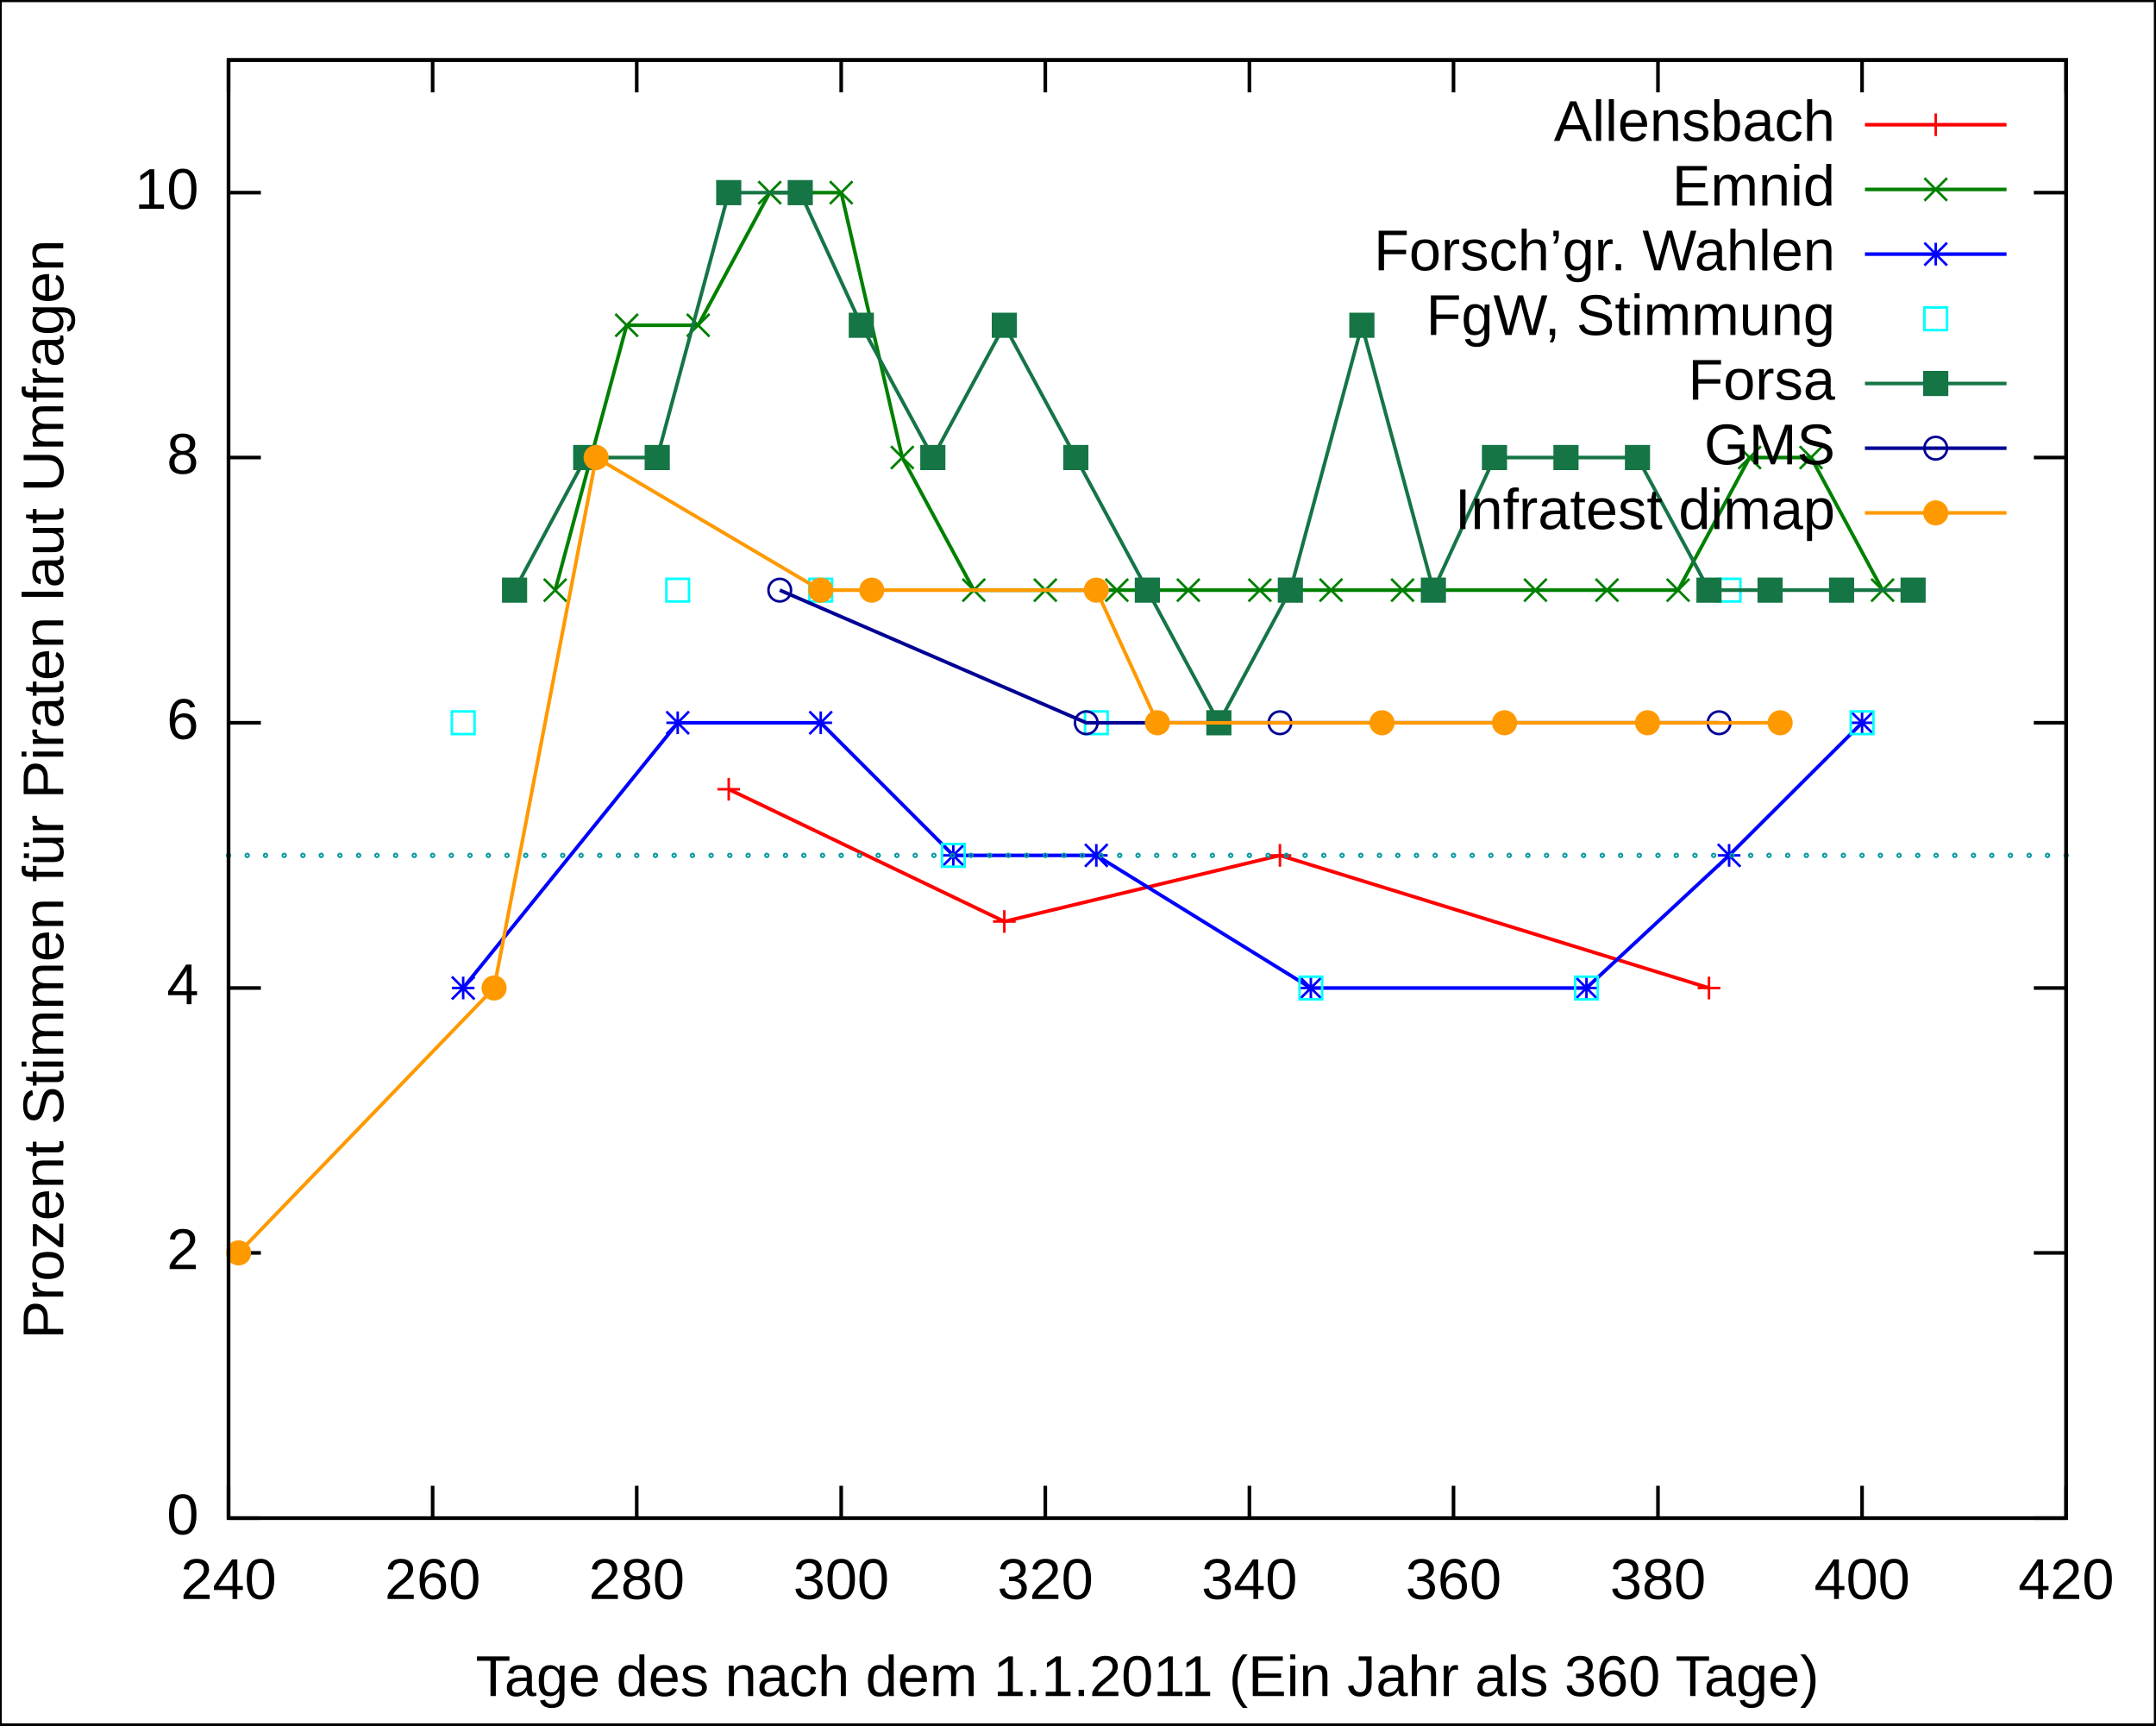
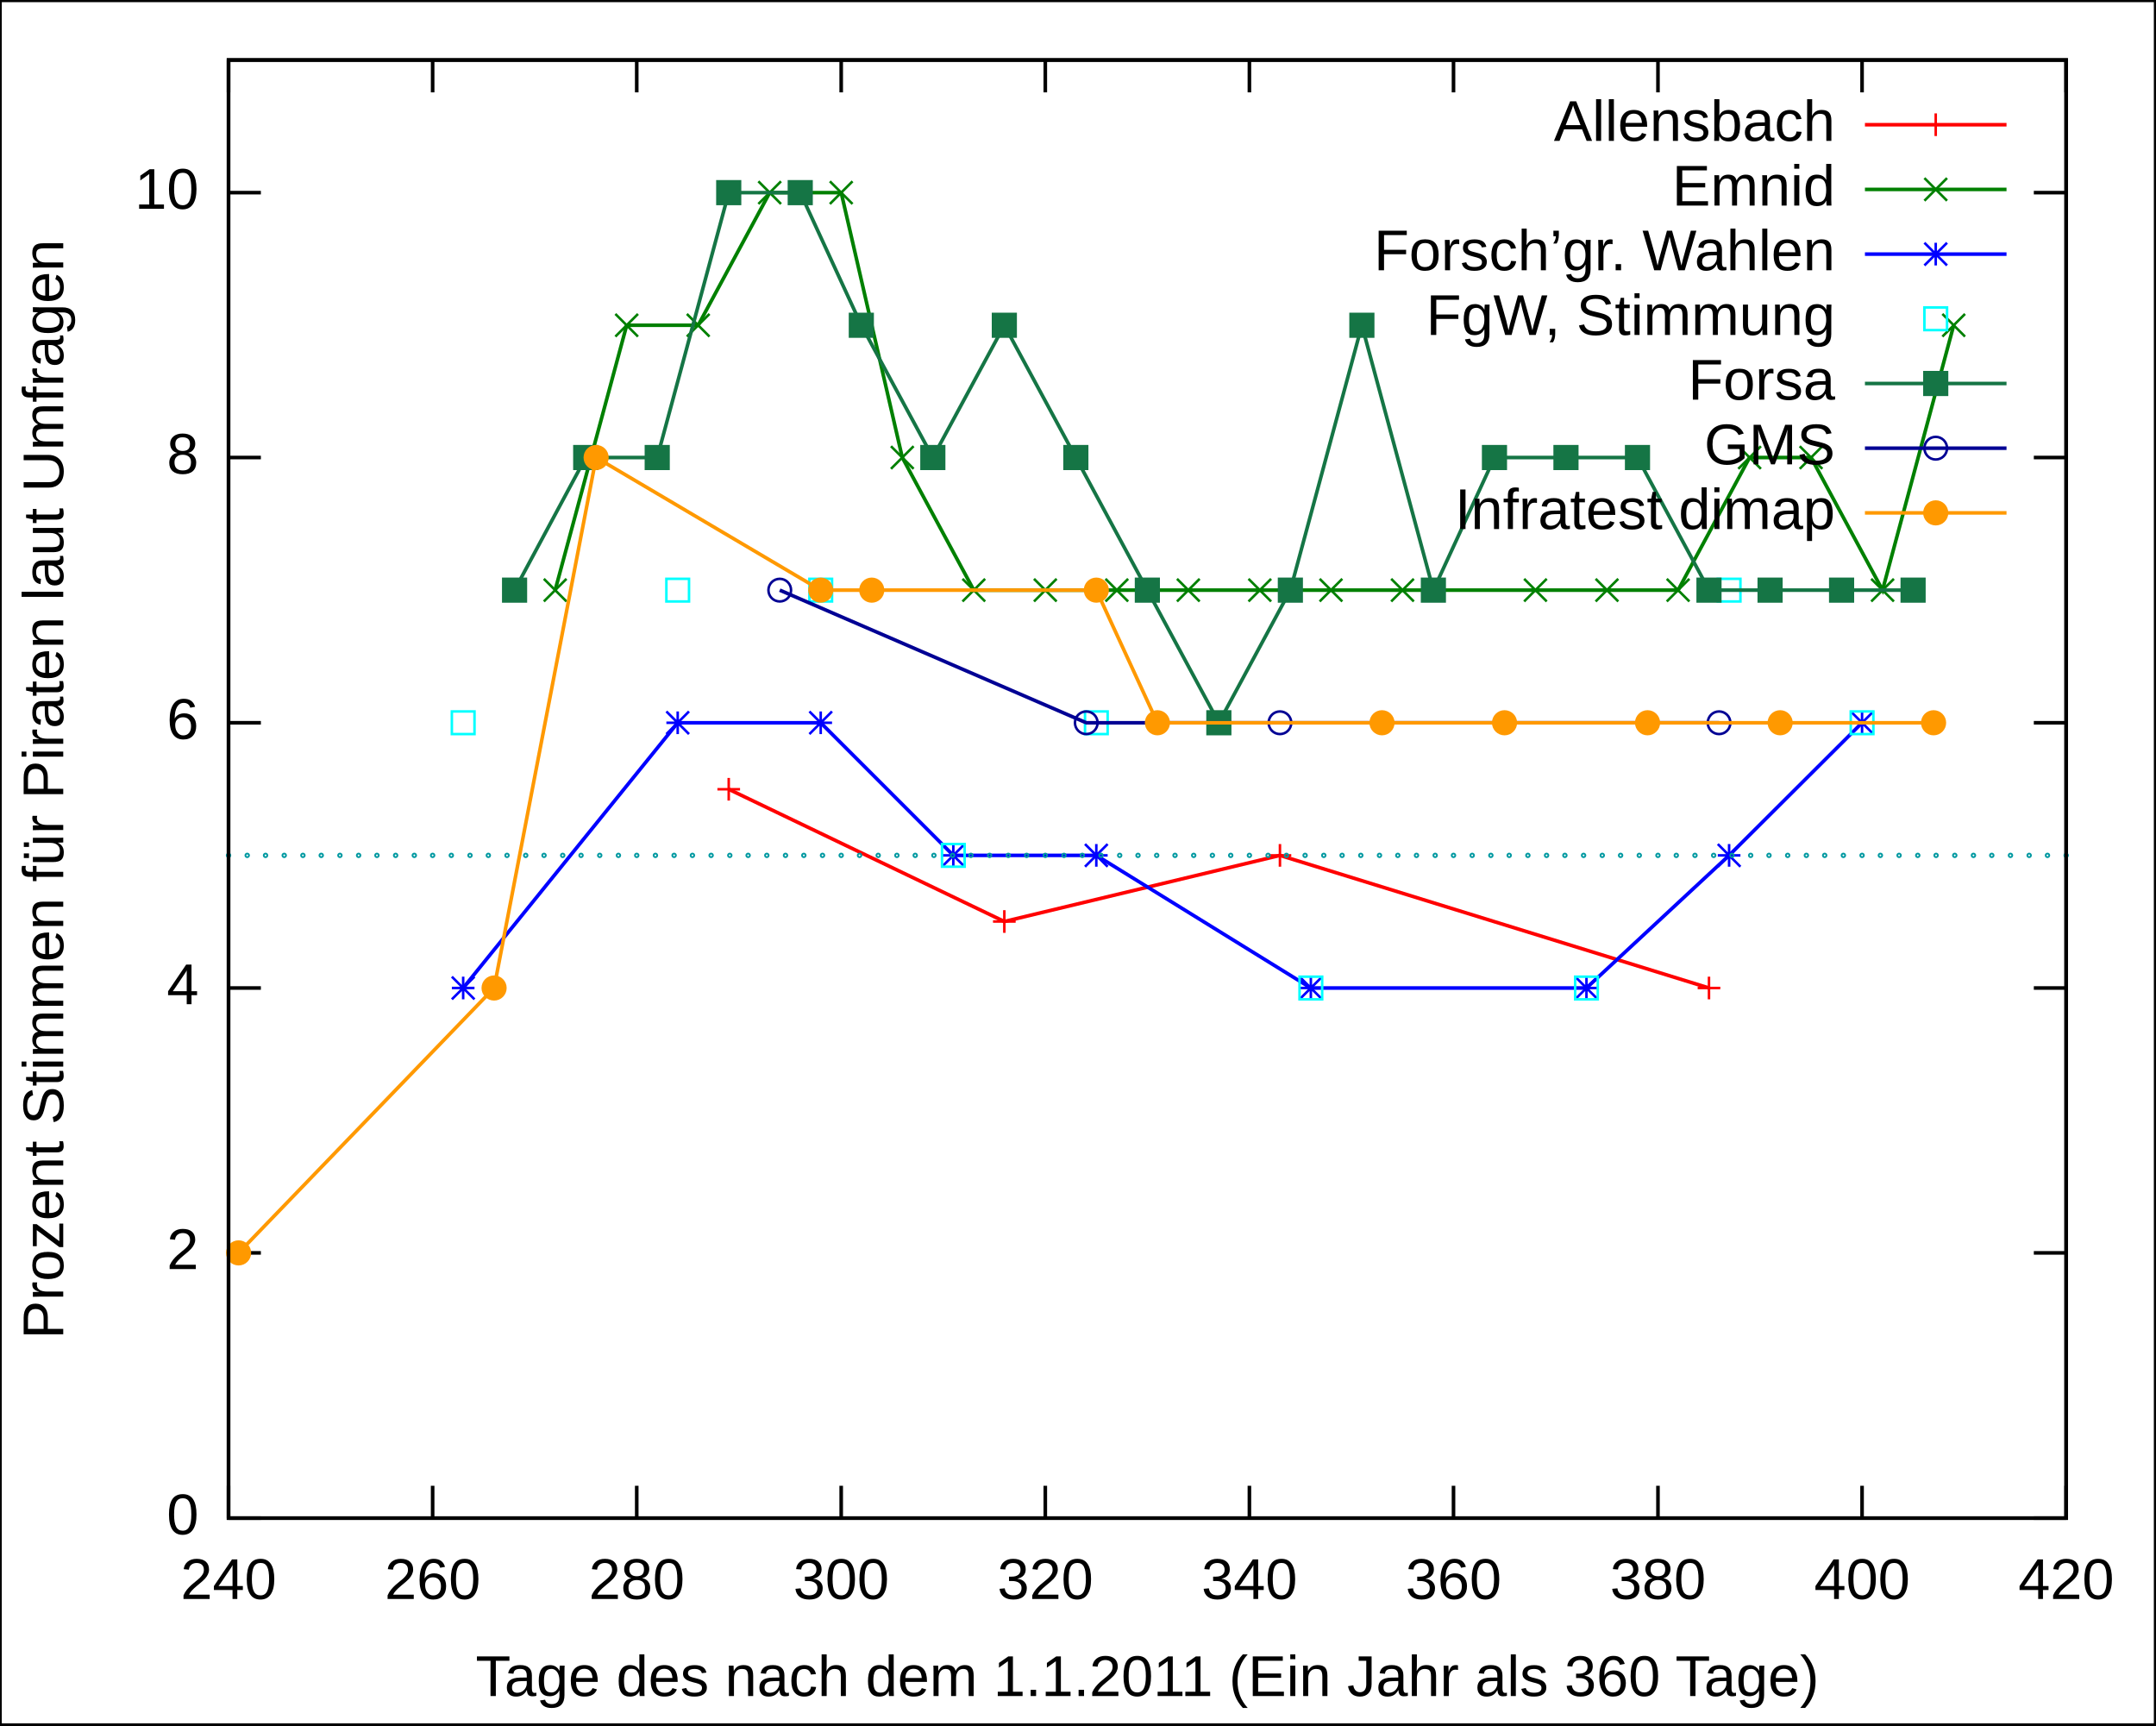
<svg xmlns="http://www.w3.org/2000/svg" xmlns:xlink="http://www.w3.org/1999/xlink" width="600" height="480" viewBox="0 0 600 480">
  <defs>
    <circle id="gpDot" r="0.5" stroke-width="0.5" />
    <path id="gpPt0" stroke-width="0.222" stroke="currentColor" d="M-1,0 h2 M0,-1 v2" />
    <path id="gpPt1" stroke-width="0.222" stroke="currentColor" d="M-1,-1 L1,1 M1,-1 L-1,1" />
    <path id="gpPt2" stroke-width="0.222" stroke="currentColor" d="M-1,0 L1,0 M0,-1 L0,1 M-1,-1 L1,1 M-1,1 L1,-1" />
    <rect id="gpPt3" stroke-width="0.222" stroke="currentColor" x="-1" y="-1" width="2" height="2" />
    <rect id="gpPt4" stroke-width="0.222" stroke="currentColor" fill="currentColor" x="-1" y="-1" width="2" height="2" />
    <circle id="gpPt5" stroke-width="0.222" stroke="currentColor" cx="0" cy="0" r="1" />
    <use xlink:href="#gpPt5" id="gpPt6" fill="currentColor" stroke="none" />
    <path id="gpPt7" stroke-width="0.222" stroke="currentColor" d="M0,-1.33 L-1.33,0.67 L1.33,0.67 z" />
    <use xlink:href="#gpPt7" id="gpPt8" fill="currentColor" stroke="none" />
    <use xlink:href="#gpPt7" id="gpPt9" stroke="currentColor" transform="rotate(180)" />
    <use xlink:href="#gpPt9" id="gpPt10" fill="currentColor" stroke="none" />
    <use xlink:href="#gpPt3" id="gpPt11" stroke="currentColor" transform="rotate(45)" />
    <use xlink:href="#gpPt11" id="gpPt12" fill="currentColor" stroke="none" />
  </defs>
  <g style="fill:none; color:white; stroke:currentColor; stroke-width:1.00; stroke-linecap:butt; stroke-linejoin:miter">
</g>
  <g style="fill:none; color:black; stroke:currentColor; stroke-width:1.00; stroke-linecap:butt; stroke-linejoin:miter">
    <g style="stroke:none; shape-rendering:crispEdges">
      <polygon fill="rgb(255, 255, 255)" points="0.0,480.0 599.9,480.0 599.9,0.1 0.0,0.1 " />
    </g>
    <path stroke="black" d="M0.0,480.0 L0.0,0.1 L599.9,0.1 L599.9,480.0 L0.0,480.0 M63.6,422.4 L72.6,422.4 M575.0,422.4    L566.0,422.4 " />
    <g transform="translate(55.3,426.9)" style="stroke:none; fill:black; font-family:Arial; font-size:12.00pt; text-anchor:end">
      <text> 0</text>
    </g>
    <path d="M63.6,348.6 L72.6,348.6 M575.0,348.6 L566.0,348.6 " />
    <g transform="translate(55.3,353.1)" style="stroke:none; fill:black; font-family:Arial; font-size:12.00pt; text-anchor:end">
      <text> 2</text>
    </g>
    <path d="M63.6,274.9 L72.6,274.9 M575.0,274.9 L566.0,274.9 " />
    <g transform="translate(55.3,279.4)" style="stroke:none; fill:black; font-family:Arial; font-size:12.00pt; text-anchor:end">
      <text> 4</text>
    </g>
    <path d="M63.6,201.1 L72.6,201.1 M575.0,201.1 L566.0,201.1 " />
    <g transform="translate(55.3,205.6)" style="stroke:none; fill:black; font-family:Arial; font-size:12.00pt; text-anchor:end">
      <text> 6</text>
    </g>
    <path d="M63.6,127.3 L72.6,127.3 M575.0,127.3 L566.0,127.3 " />
    <g transform="translate(55.3,131.8)" style="stroke:none; fill:black; font-family:Arial; font-size:12.00pt; text-anchor:end">
      <text> 8</text>
    </g>
    <path d="M63.6,53.6 L72.6,53.6 M575.0,53.6 L566.0,53.6 " />
    <g transform="translate(55.3,58.1)" style="stroke:none; fill:black; font-family:Arial; font-size:12.00pt; text-anchor:end">
      <text> 10</text>
    </g>
    <path d="M63.6,422.4 L63.6,413.4 M63.6,16.7 L63.6,25.7 " />
    <g transform="translate(63.6,444.9)" style="stroke:none; fill:black; font-family:Arial; font-size:12.00pt; text-anchor:middle">
      <text> 240</text>
    </g>
    <path d="M120.4,422.4 L120.4,413.4 M120.4,16.7 L120.4,25.7 " />
    <g transform="translate(120.4,444.9)" style="stroke:none; fill:black; font-family:Arial; font-size:12.00pt; text-anchor:middle">
      <text> 260</text>
    </g>
    <path d="M177.2,422.4 L177.2,413.4 M177.2,16.7 L177.2,25.7 " />
    <g transform="translate(177.2,444.9)" style="stroke:none; fill:black; font-family:Arial; font-size:12.00pt; text-anchor:middle">
      <text> 280</text>
    </g>
    <path d="M234.1,422.4 L234.1,413.4 M234.1,16.7 L234.1,25.7 " />
    <g transform="translate(234.1,444.9)" style="stroke:none; fill:black; font-family:Arial; font-size:12.00pt; text-anchor:middle">
      <text> 300</text>
    </g>
    <path d="M290.9,422.4 L290.9,413.4 M290.9,16.7 L290.9,25.7 " />
    <g transform="translate(290.9,444.9)" style="stroke:none; fill:black; font-family:Arial; font-size:12.00pt; text-anchor:middle">
      <text> 320</text>
    </g>
    <path d="M347.7,422.4 L347.7,413.4 M347.7,16.7 L347.7,25.7 " />
    <g transform="translate(347.7,444.9)" style="stroke:none; fill:black; font-family:Arial; font-size:12.00pt; text-anchor:middle">
      <text> 340</text>
    </g>
    <path d="M404.5,422.4 L404.5,413.4 M404.5,16.7 L404.5,25.7 " />
    <g transform="translate(404.5,444.9)" style="stroke:none; fill:black; font-family:Arial; font-size:12.00pt; text-anchor:middle">
      <text> 360</text>
    </g>
    <path d="M461.4,422.4 L461.4,413.4 M461.4,16.7 L461.4,25.7 " />
    <g transform="translate(461.4,444.9)" style="stroke:none; fill:black; font-family:Arial; font-size:12.00pt; text-anchor:middle">
      <text> 380</text>
    </g>
    <path d="M518.2,422.4 L518.2,413.4 M518.2,16.7 L518.2,25.7 " />
    <g transform="translate(518.2,444.9)" style="stroke:none; fill:black; font-family:Arial; font-size:12.00pt; text-anchor:middle">
      <text> 400</text>
    </g>
    <path d="M575.0,422.4 L575.0,413.4 M575.0,16.7 L575.0,25.7 " />
    <g transform="translate(575.0,444.9)" style="stroke:none; fill:black; font-family:Arial; font-size:12.00pt; text-anchor:middle">
      <text> 420</text>
    </g>
    <path d="M63.6,16.7 L63.6,422.4 L575.0,422.4 L575.0,16.7 L63.6,16.7 Z " />
    <g transform="translate(17.6,219.6) rotate(270)" style="stroke:none; fill:black; font-family:Arial; font-size:12.00pt; text-anchor:middle">
      <text>Prozent Stimmen für Piraten laut Umfragen</text>
    </g>
    <g transform="translate(319.3,471.9)" style="stroke:none; fill:black; font-family:Arial; font-size:12.00pt; text-anchor:middle">
      <text>Tage des nach dem 1.1.2011 (Ein Jahr als 360 Tage)</text>
    </g>
  </g>
  <a xlink:title="Plot #1">
    <g style="fill:none; color:red; stroke:currentColor; stroke-width:1.00; stroke-linecap:butt; stroke-linejoin:miter">
      <g transform="translate(510.7,39.2)" style="stroke:none; fill:black; font-family:Arial; font-size:12.00pt; text-anchor:end">
        <text>Allensbach</text>
      </g>
      <path d="M519.0,34.7 L558.4,34.7 M475.6,274.9 L356.2,238.0 L279.5,256.4 L202.8,219.6 " />
      <use xlink:href="#gpPt0" transform="translate(475.6,274.9) scale(3.15)" />
      <use xlink:href="#gpPt0" transform="translate(356.2,238.0) scale(3.15)" />
      <use xlink:href="#gpPt0" transform="translate(279.5,256.4) scale(3.15)" />
      <use xlink:href="#gpPt0" transform="translate(202.8,219.6) scale(3.15)" />
      <use xlink:href="#gpPt0" transform="translate(538.7,34.7) scale(3.15)" />
    </g>
  </a>
  <a xlink:title="Plot #2">
    <g style="fill:none; color:green; stroke:currentColor; stroke-width:1.00; stroke-linecap:butt; stroke-linejoin:miter">
      <g transform="translate(510.7,57.2)" style="stroke:none; fill:black; font-family:Arial; font-size:12.00pt; text-anchor:end">
        <text>Emnid</text>
      </g>
-       <path d="M519.0,52.7 L558.4,52.7 M523.9,164.2 L504.0,127.3 L486.9,127.3 L467.0,164.2 L447.2,164.2 L427.3,164.2    L390.3,164.2 L370.4,164.2 L350.6,164.2 L330.7,164.2 L310.8,164.2 L290.9,164.2 L271.0,164.2 L251.1,127.3    L234.1,53.6 L214.2,53.6 L194.3,90.5 L174.4,90.5 L154.5,164.2 " />
+       <path d="M519.0,52.7 L558.4,52.7 M543.7,90.5 L523.9,164.2 L504.0,127.3 L486.9,127.3 L467.0,164.2 L447.2,164.2    L427.3,164.2 L390.3,164.2 L370.4,164.2 L350.6,164.2 L330.7,164.2 L310.8,164.2 L290.9,164.2 L271.0,164.2    L251.1,127.3 L234.1,53.6 L214.2,53.6 L194.3,90.5 L174.4,90.5 L154.5,164.2 " />
+       <use xlink:href="#gpPt1" transform="translate(543.7,90.5) scale(3.15)" />
      <use xlink:href="#gpPt1" transform="translate(523.9,164.2) scale(3.15)" />
      <use xlink:href="#gpPt1" transform="translate(504.0,127.3) scale(3.15)" />
      <use xlink:href="#gpPt1" transform="translate(486.9,127.3) scale(3.15)" />
      <use xlink:href="#gpPt1" transform="translate(467.0,164.2) scale(3.15)" />
      <use xlink:href="#gpPt1" transform="translate(447.2,164.2) scale(3.15)" />
      <use xlink:href="#gpPt1" transform="translate(427.3,164.2) scale(3.15)" />
      <use xlink:href="#gpPt1" transform="translate(390.3,164.2) scale(3.15)" />
      <use xlink:href="#gpPt1" transform="translate(370.4,164.2) scale(3.15)" />
      <use xlink:href="#gpPt1" transform="translate(350.6,164.2) scale(3.15)" />
      <use xlink:href="#gpPt1" transform="translate(330.7,164.2) scale(3.15)" />
      <use xlink:href="#gpPt1" transform="translate(310.8,164.2) scale(3.15)" />
      <use xlink:href="#gpPt1" transform="translate(290.9,164.2) scale(3.15)" />
      <use xlink:href="#gpPt1" transform="translate(271.0,164.2) scale(3.15)" />
      <use xlink:href="#gpPt1" transform="translate(251.1,127.3) scale(3.15)" />
      <use xlink:href="#gpPt1" transform="translate(234.1,53.6) scale(3.15)" />
      <use xlink:href="#gpPt1" transform="translate(214.2,53.6) scale(3.15)" />
      <use xlink:href="#gpPt1" transform="translate(194.3,90.5) scale(3.15)" />
      <use xlink:href="#gpPt1" transform="translate(174.4,90.5) scale(3.15)" />
      <use xlink:href="#gpPt1" transform="translate(154.5,164.2) scale(3.15)" />
      <use xlink:href="#gpPt1" transform="translate(538.7,52.7) scale(3.15)" />
    </g>
  </a>
  <a xlink:title="Plot #3">
    <g style="fill:none; color:blue; stroke:currentColor; stroke-width:1.00; stroke-linecap:butt; stroke-linejoin:miter">
      <g transform="translate(510.7,75.2)" style="stroke:none; fill:black; font-family:Arial; font-size:12.00pt; text-anchor:end">
        <text>Forsch’gr. Wahlen</text>
      </g>
      <path d="M519.0,70.7 L558.4,70.7 M518.2,201.1 L481.2,238.0 L441.5,274.9 L364.8,274.9 L305.1,238.0 L265.3,238.0    L228.4,201.1 L188.6,201.1 L128.9,274.9 " />
      <use xlink:href="#gpPt2" transform="translate(518.2,201.1) scale(3.15)" />
      <use xlink:href="#gpPt2" transform="translate(481.2,238.0) scale(3.15)" />
      <use xlink:href="#gpPt2" transform="translate(441.5,274.9) scale(3.15)" />
      <use xlink:href="#gpPt2" transform="translate(364.8,274.9) scale(3.15)" />
      <use xlink:href="#gpPt2" transform="translate(305.1,238.0) scale(3.15)" />
      <use xlink:href="#gpPt2" transform="translate(265.3,238.0) scale(3.15)" />
      <use xlink:href="#gpPt2" transform="translate(228.4,201.1) scale(3.15)" />
      <use xlink:href="#gpPt2" transform="translate(188.6,201.1) scale(3.15)" />
      <use xlink:href="#gpPt2" transform="translate(128.9,274.9) scale(3.15)" />
      <use xlink:href="#gpPt2" transform="translate(538.7,70.7) scale(3.15)" />
    </g>
  </a>
  <a xlink:title="Plot #4">
    <g style="fill:none; color:cyan; stroke:currentColor; stroke-width:1.00; stroke-linecap:butt; stroke-linejoin:miter">
      <g transform="translate(510.7,93.2)" style="stroke:none; fill:black; font-family:Arial; font-size:12.00pt; text-anchor:end">
        <text>FgW, Stimmung</text>
      </g>
      <use xlink:href="#gpPt3" transform="translate(518.2,201.1) scale(3.15)" />
      <use xlink:href="#gpPt3" transform="translate(481.2,164.2) scale(3.15)" />
      <use xlink:href="#gpPt3" transform="translate(441.5,274.9) scale(3.15)" />
      <use xlink:href="#gpPt3" transform="translate(364.8,274.9) scale(3.15)" />
      <use xlink:href="#gpPt3" transform="translate(305.1,201.1) scale(3.15)" />
      <use xlink:href="#gpPt3" transform="translate(265.3,238.0) scale(3.15)" />
      <use xlink:href="#gpPt3" transform="translate(228.4,164.2) scale(3.15)" />
      <use xlink:href="#gpPt3" transform="translate(188.6,164.2) scale(3.15)" />
      <use xlink:href="#gpPt3" transform="translate(128.9,201.1) scale(3.15)" />
      <use xlink:href="#gpPt3" transform="translate(538.7,88.7) scale(3.15)" />
    </g>
  </a>
  <a xlink:title="Plot #5">
    <g style="fill:none; color:#157545; stroke:currentColor; stroke-width:1.00; stroke-linecap:butt; stroke-linejoin:miter">
      <g transform="translate(510.7,111.2)" style="stroke:none; fill:black; font-family:Arial; font-size:12.00pt; text-anchor:end">
        <text>Forsa</text>
      </g>
      <path d="M519.0,106.7 L558.4,106.7 M532.4,164.2 L512.5,164.2 L492.6,164.2 L475.6,164.2 L455.7,127.3 L435.8,127.3    L415.9,127.3 L398.9,164.2 L379.0,90.5 L359.1,164.2 L339.2,201.1 L319.3,164.2 L299.4,127.3 L279.5,90.5    L259.6,127.3 L239.7,90.5 L222.7,53.6 L202.8,53.6 L182.9,127.3 L163.0,127.3 L143.2,164.2 " />
      <use xlink:href="#gpPt4" transform="translate(532.4,164.2) scale(3.15)" />
      <use xlink:href="#gpPt4" transform="translate(512.5,164.2) scale(3.15)" />
      <use xlink:href="#gpPt4" transform="translate(492.6,164.2) scale(3.15)" />
      <use xlink:href="#gpPt4" transform="translate(475.6,164.2) scale(3.15)" />
      <use xlink:href="#gpPt4" transform="translate(455.7,127.3) scale(3.15)" />
      <use xlink:href="#gpPt4" transform="translate(435.8,127.3) scale(3.15)" />
      <use xlink:href="#gpPt4" transform="translate(415.9,127.3) scale(3.15)" />
      <use xlink:href="#gpPt4" transform="translate(398.9,164.2) scale(3.15)" />
      <use xlink:href="#gpPt4" transform="translate(379.0,90.5) scale(3.15)" />
      <use xlink:href="#gpPt4" transform="translate(359.1,164.2) scale(3.15)" />
      <use xlink:href="#gpPt4" transform="translate(339.2,201.1) scale(3.15)" />
      <use xlink:href="#gpPt4" transform="translate(319.3,164.2) scale(3.15)" />
      <use xlink:href="#gpPt4" transform="translate(299.4,127.3) scale(3.15)" />
      <use xlink:href="#gpPt4" transform="translate(279.5,90.5) scale(3.15)" />
      <use xlink:href="#gpPt4" transform="translate(259.6,127.3) scale(3.15)" />
      <use xlink:href="#gpPt4" transform="translate(239.7,90.5) scale(3.15)" />
      <use xlink:href="#gpPt4" transform="translate(222.7,53.6) scale(3.15)" />
      <use xlink:href="#gpPt4" transform="translate(202.8,53.6) scale(3.15)" />
      <use xlink:href="#gpPt4" transform="translate(182.9,127.3) scale(3.15)" />
      <use xlink:href="#gpPt4" transform="translate(163.0,127.3) scale(3.15)" />
      <use xlink:href="#gpPt4" transform="translate(143.2,164.2) scale(3.15)" />
      <use xlink:href="#gpPt4" transform="translate(538.7,106.7) scale(3.15)" />
    </g>
  </a>
  <a xlink:title="Plot #6">
    <g style="fill:none; color:#000094; stroke:currentColor; stroke-width:1.00; stroke-linecap:butt; stroke-linejoin:miter">
      <g transform="translate(510.7,129.2)" style="stroke:none; fill:black; font-family:Arial; font-size:12.00pt; text-anchor:end">
        <text>GMS</text>
      </g>
      <path d="M519.0,124.7 L558.4,124.7 M478.4,201.1 L356.2,201.1 L302.3,201.1 L217.0,164.2 " />
      <use xlink:href="#gpPt5" transform="translate(478.4,201.1) scale(3.15)" />
      <use xlink:href="#gpPt5" transform="translate(356.2,201.1) scale(3.15)" />
      <use xlink:href="#gpPt5" transform="translate(302.3,201.1) scale(3.15)" />
      <use xlink:href="#gpPt5" transform="translate(217.0,164.2) scale(3.15)" />
      <use xlink:href="#gpPt5" transform="translate(538.7,124.7) scale(3.15)" />
    </g>
  </a>
  <a xlink:title="Plot #7">
    <g style="fill:none; color:#FF9900; stroke:currentColor; stroke-width:1.00; stroke-linecap:butt; stroke-linejoin:miter">
      <g transform="translate(510.7,147.2)" style="stroke:none; fill:black; font-family:Arial; font-size:12.00pt; text-anchor:end">
        <text>Infratest dimap</text>
      </g>
-       <path d="M519.0,142.7 L558.4,142.7 M495.4,201.1 L458.5,201.1 L418.7,201.1 L384.6,201.1 L322.1,201.1 L305.1,164.2    L242.6,164.2 L228.4,164.2 L165.9,127.3 L137.5,274.9 L66.4,348.6 " />
+       <path d="M519.0,142.7 L558.4,142.7 M538.1,201.1 L495.4,201.1 L458.5,201.1 L418.7,201.1 L384.6,201.1 L322.1,201.1    L305.1,164.2 L242.6,164.2 L228.4,164.2 L165.9,127.3 L137.5,274.9 L66.4,348.6 " />
+       <use xlink:href="#gpPt6" transform="translate(538.1,201.1) scale(3.15)" />
      <use xlink:href="#gpPt6" transform="translate(495.4,201.1) scale(3.15)" />
      <use xlink:href="#gpPt6" transform="translate(458.5,201.1) scale(3.15)" />
      <use xlink:href="#gpPt6" transform="translate(418.7,201.1) scale(3.15)" />
      <use xlink:href="#gpPt6" transform="translate(384.6,201.1) scale(3.15)" />
      <use xlink:href="#gpPt6" transform="translate(322.1,201.1) scale(3.15)" />
      <use xlink:href="#gpPt6" transform="translate(305.1,164.2) scale(3.15)" />
      <use xlink:href="#gpPt6" transform="translate(242.6,164.2) scale(3.15)" />
      <use xlink:href="#gpPt6" transform="translate(228.4,164.2) scale(3.15)" />
      <use xlink:href="#gpPt6" transform="translate(165.9,127.3) scale(3.15)" />
      <use xlink:href="#gpPt6" transform="translate(137.5,274.9) scale(3.15)" />
      <use xlink:href="#gpPt6" transform="translate(66.4,348.6) scale(3.15)" />
      <use xlink:href="#gpPt6" transform="translate(538.7,142.7) scale(3.15)" />
    </g>
  </a>
  <a xlink:title="Plot #8">
    <g style="fill:none; color:#0099A1; stroke:currentColor; stroke-width:1.00; stroke-linecap:butt; stroke-linejoin:miter">
      <use xlink:href="#gpDot" x="63.6" y="238.0" />
      <use xlink:href="#gpDot" x="68.8" y="238.0" />
      <use xlink:href="#gpDot" x="73.9" y="238.0" />
      <use xlink:href="#gpDot" x="79.1" y="238.0" />
      <use xlink:href="#gpDot" x="84.3" y="238.0" />
      <use xlink:href="#gpDot" x="89.4" y="238.0" />
      <use xlink:href="#gpDot" x="94.6" y="238.0" />
      <use xlink:href="#gpDot" x="99.8" y="238.0" />
      <use xlink:href="#gpDot" x="104.9" y="238.0" />
      <use xlink:href="#gpDot" x="110.1" y="238.0" />
      <use xlink:href="#gpDot" x="115.3" y="238.0" />
      <use xlink:href="#gpDot" x="120.4" y="238.0" />
      <use xlink:href="#gpDot" x="125.6" y="238.0" />
      <use xlink:href="#gpDot" x="130.8" y="238.0" />
      <use xlink:href="#gpDot" x="135.9" y="238.0" />
      <use xlink:href="#gpDot" x="141.1" y="238.0" />
      <use xlink:href="#gpDot" x="146.3" y="238.0" />
      <use xlink:href="#gpDot" x="151.4" y="238.0" />
      <use xlink:href="#gpDot" x="156.6" y="238.0" />
      <use xlink:href="#gpDot" x="161.7" y="238.0" />
      <use xlink:href="#gpDot" x="166.9" y="238.0" />
      <use xlink:href="#gpDot" x="172.1" y="238.0" />
      <use xlink:href="#gpDot" x="177.2" y="238.0" />
      <use xlink:href="#gpDot" x="182.4" y="238.0" />
      <use xlink:href="#gpDot" x="187.6" y="238.0" />
      <use xlink:href="#gpDot" x="192.7" y="238.0" />
      <use xlink:href="#gpDot" x="197.9" y="238.0" />
      <use xlink:href="#gpDot" x="203.1" y="238.0" />
      <use xlink:href="#gpDot" x="208.2" y="238.0" />
      <use xlink:href="#gpDot" x="213.4" y="238.0" />
      <use xlink:href="#gpDot" x="218.6" y="238.0" />
      <use xlink:href="#gpDot" x="223.7" y="238.0" />
      <use xlink:href="#gpDot" x="228.9" y="238.0" />
      <use xlink:href="#gpDot" x="234.1" y="238.0" />
      <use xlink:href="#gpDot" x="239.2" y="238.0" />
      <use xlink:href="#gpDot" x="244.4" y="238.0" />
      <use xlink:href="#gpDot" x="249.6" y="238.0" />
      <use xlink:href="#gpDot" x="254.7" y="238.0" />
      <use xlink:href="#gpDot" x="259.9" y="238.0" />
      <use xlink:href="#gpDot" x="265.1" y="238.0" />
      <use xlink:href="#gpDot" x="270.2" y="238.0" />
      <use xlink:href="#gpDot" x="275.4" y="238.0" />
      <use xlink:href="#gpDot" x="280.6" y="238.0" />
      <use xlink:href="#gpDot" x="285.7" y="238.0" />
      <use xlink:href="#gpDot" x="290.9" y="238.0" />
      <use xlink:href="#gpDot" x="296.1" y="238.0" />
      <use xlink:href="#gpDot" x="301.2" y="238.0" />
      <use xlink:href="#gpDot" x="306.4" y="238.0" />
      <use xlink:href="#gpDot" x="311.6" y="238.0" />
      <use xlink:href="#gpDot" x="316.7" y="238.0" />
      <use xlink:href="#gpDot" x="321.9" y="238.0" />
      <use xlink:href="#gpDot" x="327.0" y="238.0" />
      <use xlink:href="#gpDot" x="332.2" y="238.0" />
      <use xlink:href="#gpDot" x="337.4" y="238.0" />
      <use xlink:href="#gpDot" x="342.5" y="238.0" />
      <use xlink:href="#gpDot" x="347.7" y="238.0" />
      <use xlink:href="#gpDot" x="352.9" y="238.0" />
      <use xlink:href="#gpDot" x="358.0" y="238.0" />
      <use xlink:href="#gpDot" x="363.2" y="238.0" />
      <use xlink:href="#gpDot" x="368.4" y="238.0" />
      <use xlink:href="#gpDot" x="373.5" y="238.0" />
      <use xlink:href="#gpDot" x="378.7" y="238.0" />
      <use xlink:href="#gpDot" x="383.9" y="238.0" />
      <use xlink:href="#gpDot" x="389.0" y="238.0" />
      <use xlink:href="#gpDot" x="394.2" y="238.0" />
      <use xlink:href="#gpDot" x="399.4" y="238.0" />
      <use xlink:href="#gpDot" x="404.5" y="238.0" />
      <use xlink:href="#gpDot" x="409.7" y="238.0" />
      <use xlink:href="#gpDot" x="414.9" y="238.0" />
      <use xlink:href="#gpDot" x="420.0" y="238.0" />
      <use xlink:href="#gpDot" x="425.2" y="238.0" />
      <use xlink:href="#gpDot" x="430.4" y="238.0" />
      <use xlink:href="#gpDot" x="435.5" y="238.0" />
      <use xlink:href="#gpDot" x="440.7" y="238.0" />
      <use xlink:href="#gpDot" x="445.9" y="238.0" />
      <use xlink:href="#gpDot" x="451.0" y="238.0" />
      <use xlink:href="#gpDot" x="456.2" y="238.0" />
      <use xlink:href="#gpDot" x="461.4" y="238.0" />
      <use xlink:href="#gpDot" x="466.5" y="238.0" />
      <use xlink:href="#gpDot" x="471.7" y="238.0" />
      <use xlink:href="#gpDot" x="476.9" y="238.0" />
      <use xlink:href="#gpDot" x="482.0" y="238.0" />
      <use xlink:href="#gpDot" x="487.2" y="238.0" />
      <use xlink:href="#gpDot" x="492.3" y="238.0" />
      <use xlink:href="#gpDot" x="497.5" y="238.0" />
      <use xlink:href="#gpDot" x="502.7" y="238.0" />
      <use xlink:href="#gpDot" x="507.8" y="238.0" />
      <use xlink:href="#gpDot" x="513.0" y="238.0" />
      <use xlink:href="#gpDot" x="518.2" y="238.0" />
      <use xlink:href="#gpDot" x="523.3" y="238.0" />
      <use xlink:href="#gpDot" x="528.5" y="238.0" />
      <use xlink:href="#gpDot" x="533.7" y="238.0" />
      <use xlink:href="#gpDot" x="538.8" y="238.0" />
      <use xlink:href="#gpDot" x="544.0" y="238.0" />
      <use xlink:href="#gpDot" x="549.2" y="238.0" />
      <use xlink:href="#gpDot" x="554.3" y="238.0" />
      <use xlink:href="#gpDot" x="559.5" y="238.0" />
      <use xlink:href="#gpDot" x="564.7" y="238.0" />
      <use xlink:href="#gpDot" x="569.8" y="238.0" />
      <use xlink:href="#gpDot" x="575.0" y="238.0" />
    </g>
  </a>
  <g style="fill:none; color:black; stroke:currentColor; stroke-width:1.00; stroke-linecap:butt; stroke-linejoin:miter">
    <path d="M63.6,16.7 L63.6,422.4 L575.0,422.4 L575.0,16.7 L63.6,16.7 Z " />
  </g>
</svg>
